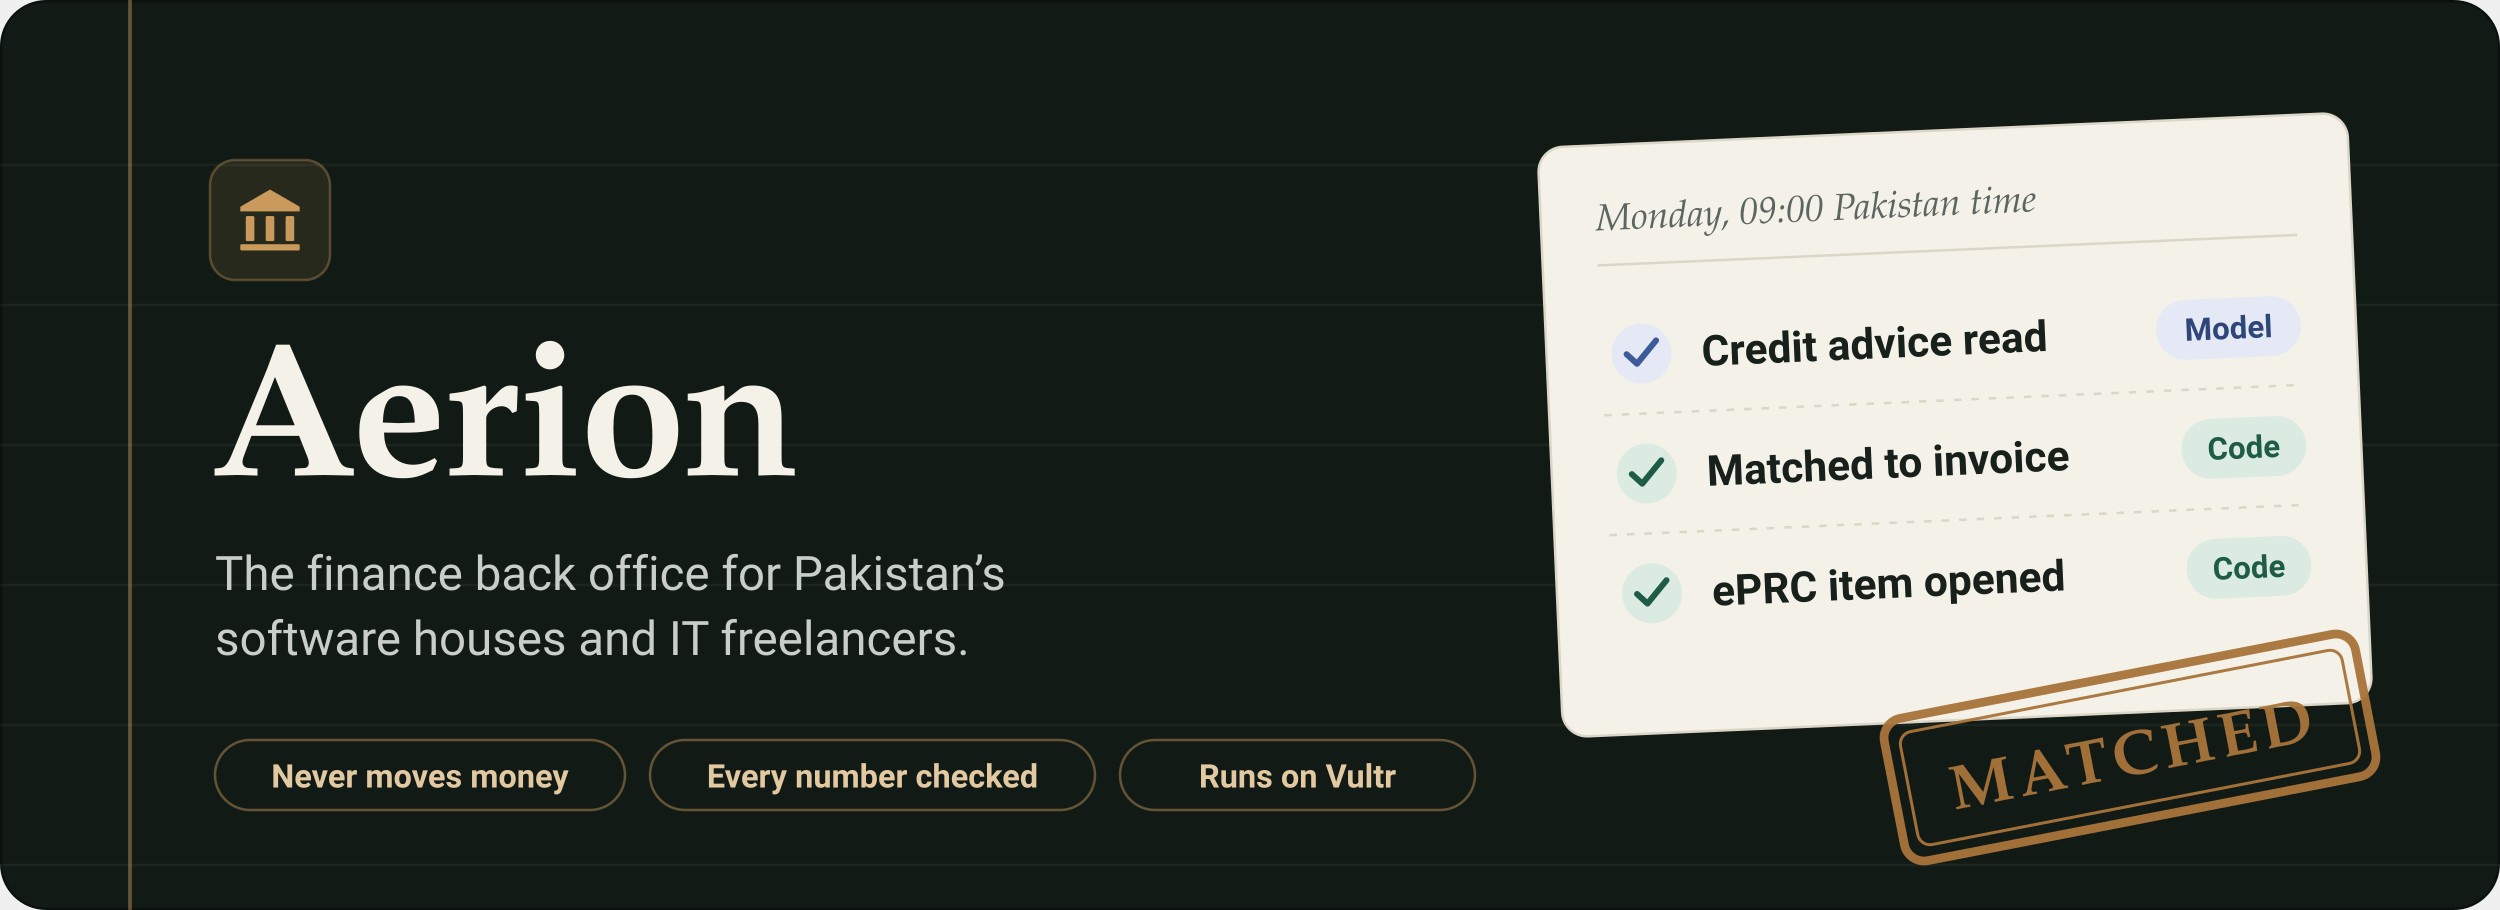
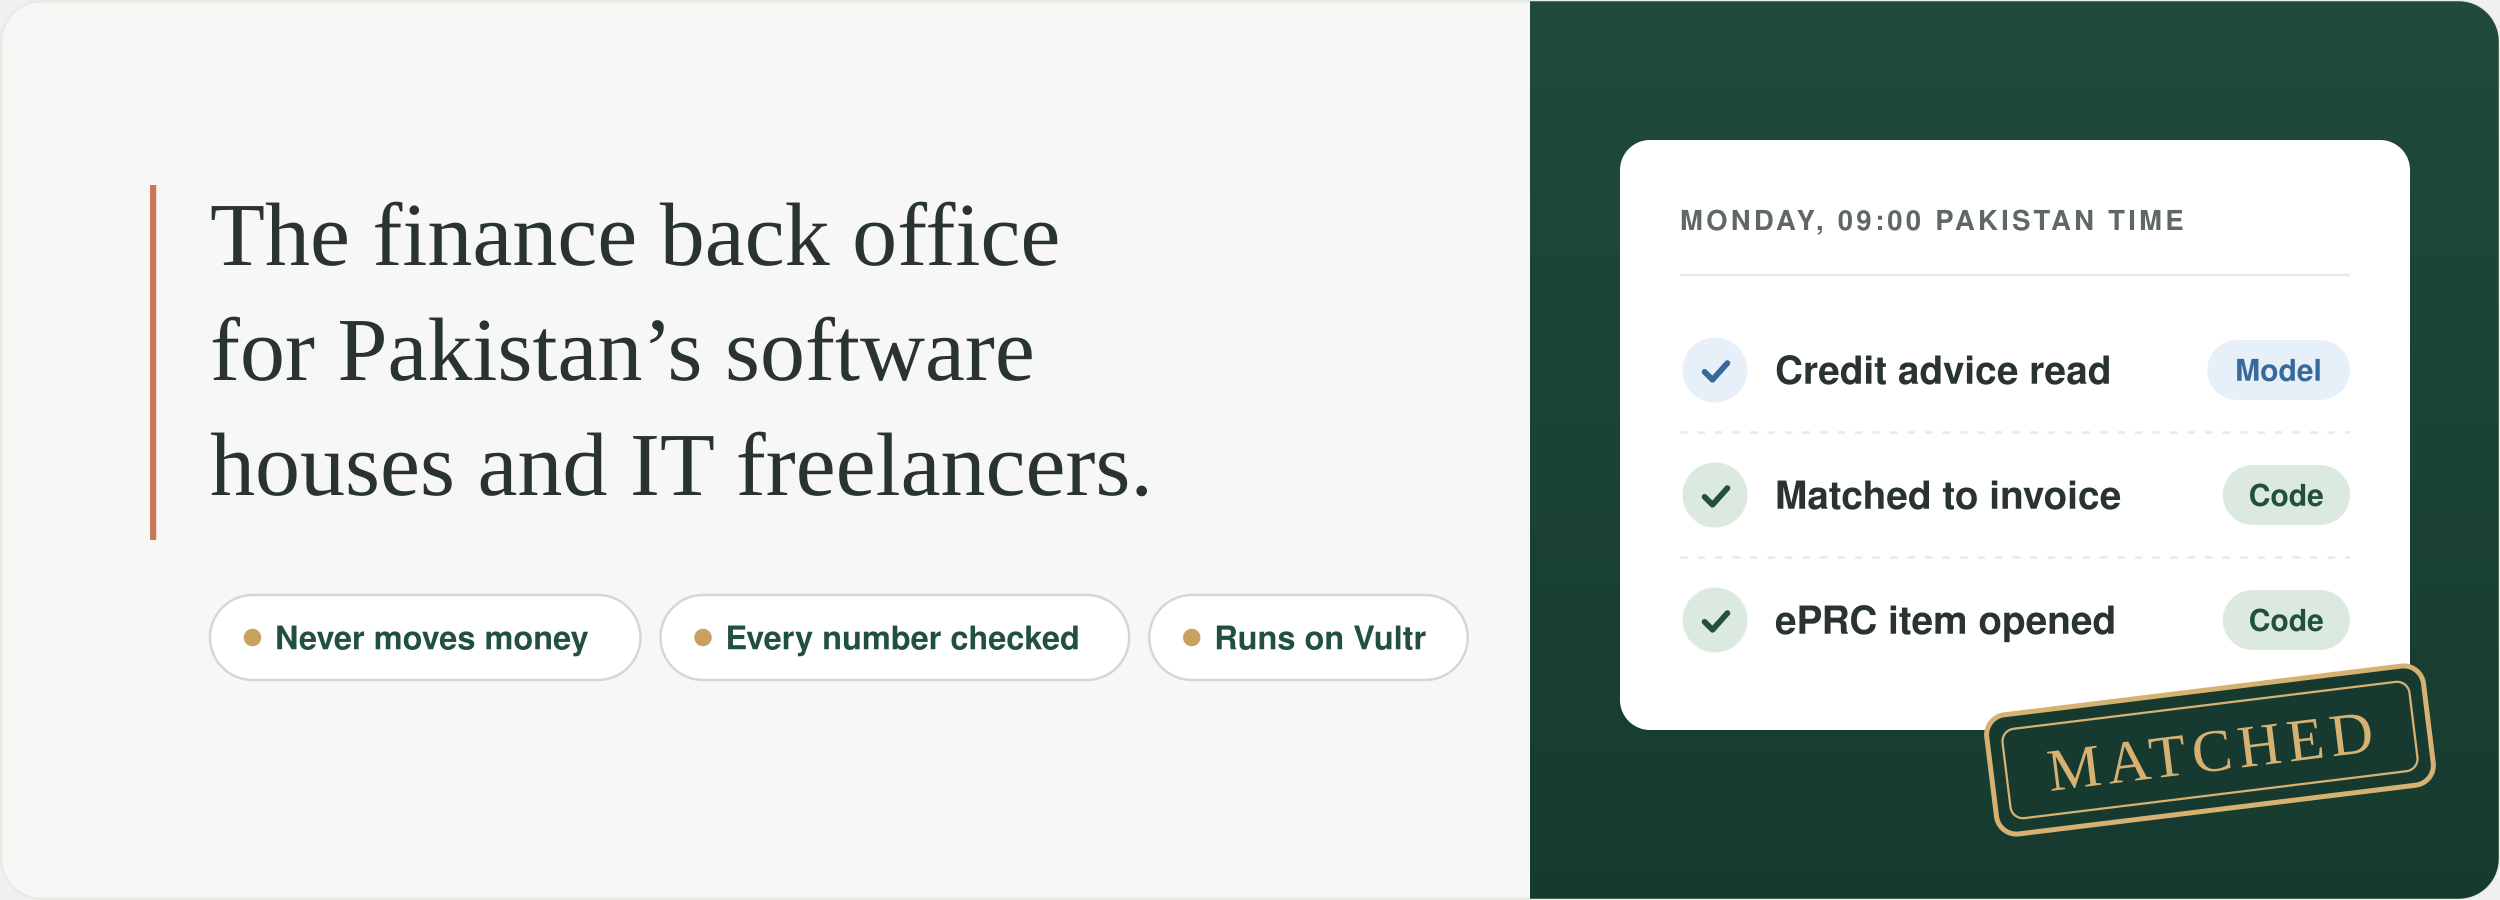
- <svg xmlns="http://www.w3.org/2000/svg" viewBox="0 0 1000 364" width="1000" height="364" role="img" aria-labelledby="t d">
-   <style>.serif{font-family:'Source Serif 4',Georgia,'Iowan Old Style','Palatino Linotype',Palatino,'Times New Roman',serif}.sans{font-family:'IBM Plex Sans',ui-sans-serif,system-ui,-apple-system,'Segoe UI',Roboto,'Helvetica Neue',Arial,sans-serif}</style>
-   <rect x="0.5" y="0.5" width="999" height="363" rx="18" fill="#121A16" stroke="#0B110E" stroke-width="1" />
-   <g stroke="#E9E6DC" stroke-opacity=".05">
-     <line x1="0" y1="66" x2="1000" y2="66" />
-     <line x1="0" y1="122" x2="1000" y2="122" />
-     <line x1="0" y1="178" x2="1000" y2="178" />
-     <line x1="0" y1="234" x2="1000" y2="234" />
-     <line x1="0" y1="290" x2="1000" y2="290" />
-     <line x1="0" y1="346" x2="1000" y2="346" />
+ <svg xmlns="http://www.w3.org/2000/svg" viewBox="0 0 1000 360" width="1000" height="360" role="img" aria-labelledby="title" aria-describedby="desc">
+   <style>
+ .serif{font-family:'DM Serif Display',Georgia,'Times New Roman',serif;font-weight:400}
+ .sans{font-family:Manrope,'Segoe UI',Helvetica,Arial,sans-serif}
+ .mono{font-family:ui-monospace,SFMono-Regular,Menlo,Consolas,'Liberation Mono',monospace}
+ </style>
+   <defs>
+     <marker id="arrow" viewBox="0 0 10 10" refX="8" refY="5" markerWidth="6" markerHeight="6" orient="auto">
+       <path d="M1.5 1.5 8.5 5 1.5 8.5" fill="none" stroke="#5F6963" stroke-width="1.8" stroke-linecap="round" stroke-linejoin="round" />
+     </marker>
+     <linearGradient id="panel" x1="0" y1="0" x2="0" y2="1">
+       <stop offset="0" stop-color="#1F4A3C" />
+       <stop offset="1" stop-color="#163A2F" />
+     </linearGradient>
+   </defs>
+   <rect x="0.5" y="0.5" width="999" height="359" rx="16" fill="#F7F8F5" stroke="#E7EAE5" />
+   <path d="M612 0.5H983.5A16 16 0 0 1 999.5 16.5V343.5A16 16 0 0 1 983.5 359.5H612Z" fill="url(#panel)" />
+   <rect x="60" y="74" width="2.5" height="142" fill="#C77959" />
+   <text x="84" y="106" class="serif" font-size="36" fill="#29332F">The finance back office</text>
+   <text x="84" y="152" class="serif" font-size="36" fill="#29332F">for Pakistan’s software</text>
+   <text x="84" y="198" class="serif" font-size="36" fill="#29332F">houses and IT freelancers.</text>
+   <rect x="84" y="238" width="172.2" height="34" rx="17" fill="#FFFFFF" stroke="#D3D9D2" />
+   <circle cx="101" cy="255" r="3.5" fill="#C9A15F" />
+   <text x="110" y="259.7" class="sans" font-size="13" font-weight="700" fill="#214F41">Never moves money</text>
+   <rect x="264.2" y="238" width="187.5" height="34" rx="17" fill="#FFFFFF" stroke="#D3D9D2" />
+   <circle cx="281.2" cy="255" r="3.5" fill="#C9A15F" />
+   <text x="290.2" y="259.7" class="sans" font-size="13" font-weight="700" fill="#214F41">Every number checked</text>
+   <rect x="459.7" y="238" width="127.4" height="34" rx="17" fill="#FFFFFF" stroke="#D3D9D2" />
+   <circle cx="476.7" cy="255" r="3.5" fill="#C9A15F" />
+   <text x="485.7" y="259.7" class="sans" font-size="13" font-weight="700" fill="#214F41">Runs on Vultr</text>
+   <rect x="648" y="56" width="316" height="236" rx="12" fill="#FFFFFF" />
+   <text x="672" y="92" class="sans" font-size="11" font-weight="700" letter-spacing="1.3" fill="#5F6963">MONDAY, 09:00 PAKISTAN TIME</text>
+   <line x1="672" y1="110" x2="940" y2="110" stroke="#E7EAE5" />
+   <circle cx="686" cy="148" r="13" fill="#E7EFF8" />
+   <g transform="translate(678 140) scale(0.7)" fill="none" stroke="#356A9A" stroke-width="3.3" stroke-linecap="round" stroke-linejoin="round">
+     <polyline points="5.5,12.5 10,17 18.5,7.5" />
  </g>
-   <line x1="52" y1="0" x2="52" y2="364" stroke="#C99A5B" stroke-opacity=".45" stroke-width="1.5" />
-   <g transform="translate(84 64)">
-     <rect width="48" height="48" rx="10" fill="#C99A5B" fill-opacity=".12" stroke="#C99A5B" stroke-opacity=".35" />
-     <g transform="translate(9 9) scale(1.25)" fill="#C99A5B">
-       <path d="M12 2.25 21.5 7.75v1.5h-19v-1.5z" />
-       <rect x="4.25" y="10.75" width="2.75" height="8" rx="0.4" />
-       <rect x="10.625" y="10.75" width="2.75" height="8" rx="0.4" />
-       <rect x="17" y="10.75" width="2.75" height="8" rx="0.4" />
-       <rect x="2.5" y="19.75" width="19" height="2" rx="0.4" />
-     </g>
+   <text x="710" y="153.5" class="sans" font-size="15.5" font-weight="700" fill="#29332F">Credit advice read</text>
+   <rect x="882.9" y="136" width="57.1" height="24" rx="12" fill="#E7EFF8" />
+   <text x="911.4" y="152.3" class="sans" font-size="12" font-weight="700" text-anchor="middle" fill="#356A9A">Model</text>
+   <line x1="672" y1="173" x2="940" y2="173" stroke="#E7EAE5" stroke-dasharray="3 4" />
+   <circle cx="686" cy="198" r="13" fill="#DCE9DF" />
+   <g transform="translate(678 190) scale(0.7)" fill="none" stroke="#214F41" stroke-width="3.3" stroke-linecap="round" stroke-linejoin="round">
+     <polyline points="5.5,12.5 10,17 18.5,7.5" />
  </g>
-   <text x="84" y="190" class="serif" font-size="76" font-weight="600" fill="#F4F1E8" letter-spacing="-1">Aerion</text>
-   <text x="86" y="236" class="sans" font-size="19" fill="#C9CFC8">The finance back office for Pakistan’s</text>
-   <text x="86" y="262" class="sans" font-size="19" fill="#C9CFC8">software houses and IT freelancers.</text>
-   <g class="sans" font-size="13" font-weight="600">
-     <rect x="86" y="296" width="164" height="28" rx="14" fill="none" stroke="#C99A5B" stroke-opacity=".45" />
-     <text x="168" y="315" fill="#E2C9A2" text-anchor="middle">Never moves money</text>
-     <rect x="260" y="296" width="178" height="28" rx="14" fill="none" stroke="#C99A5B" stroke-opacity=".45" />
-     <text x="349" y="315" fill="#E2C9A2" text-anchor="middle">Every number checked</text>
-     <rect x="448" y="296" width="142" height="28" rx="14" fill="none" stroke="#C99A5B" stroke-opacity=".45" />
-     <text x="519" y="315" fill="#E2C9A2" text-anchor="middle">Runs on Vultr</text>
+   <text x="710" y="203.5" class="sans" font-size="15.5" font-weight="700" fill="#29332F">Matched to invoice</text>
+   <rect x="889.1" y="186" width="50.9" height="24" rx="12" fill="#DCE9DF" />
+   <text x="914.5" y="202.3" class="sans" font-size="12" font-weight="700" text-anchor="middle" fill="#214F41">Code</text>
+   <line x1="672" y1="223" x2="940" y2="223" stroke="#E7EAE5" stroke-dasharray="3 4" />
+   <circle cx="686" cy="248" r="13" fill="#DCE9DF" />
+   <g transform="translate(678 240) scale(0.7)" fill="none" stroke="#214F41" stroke-width="3.3" stroke-linecap="round" stroke-linejoin="round">
+     <polyline points="5.5,12.5 10,17 18.5,7.5" />
  </g>
-   <g transform="rotate(-2.5 782 170)">
-     <rect x="620" y="52" width="324" height="236" rx="10" fill="#F4F1E8" stroke="#DCD6C6" />
-     <text x="642" y="86" class="serif" font-size="15" font-style="italic" fill="#5C6660">Monday, 09:00 Pakistan time</text>
-     <line x1="642" y1="100" x2="922" y2="100" stroke="#DCD6C6" />
-     <circle cx="658" cy="136" r="12" fill="#E4E9F5" />
-     <path d="M652,136 l4,4 l8,-9" fill="none" stroke="#3D5A99" stroke-width="2.4" stroke-linecap="round" stroke-linejoin="round" />
-     <text x="682" y="142" class="sans" font-size="17" font-weight="600" fill="#17201B">Credit advice read</text>
-     <rect x="864" y="124" width="58" height="24" rx="12" fill="#E4E9F5" />
-     <text x="893" y="140.4" class="sans" font-size="12.5" font-weight="600" fill="#2F4778" text-anchor="middle">Model</text>
-     <line x1="642" y1="160" x2="922" y2="160" stroke="#DCD6C6" stroke-dasharray="3 4" />
-     <circle cx="658" cy="184" r="12" fill="#DCEBE2" />
-     <path d="M652,184 l4,4 l8,-9" fill="none" stroke="#1F5C47" stroke-width="2.4" stroke-linecap="round" stroke-linejoin="round" />
-     <text x="682" y="190" class="sans" font-size="17" font-weight="600" fill="#17201B">Matched to invoice</text>
-     <rect x="872" y="172" width="50" height="24" rx="12" fill="#DCEBE2" />
-     <text x="897" y="188.4" class="sans" font-size="12.5" font-weight="600" fill="#1F5C47" text-anchor="middle">Code</text>
-     <line x1="642" y1="208" x2="922" y2="208" stroke="#DCD6C6" stroke-dasharray="3 4" />
-     <circle cx="658" cy="232" r="12" fill="#DCEBE2" />
-     <path d="M652,232 l4,4 l8,-9" fill="none" stroke="#1F5C47" stroke-width="2.4" stroke-linecap="round" stroke-linejoin="round" />
-     <text x="682" y="238" class="sans" font-size="17" font-weight="600" fill="#17201B">ePRC item opened</text>
-     <rect x="872" y="220" width="50" height="24" rx="12" fill="#DCEBE2" />
-     <text x="897" y="236.4" class="sans" font-size="12.5" font-weight="600" fill="#1F5C47" text-anchor="middle">Code</text>
-   </g>
-   <g transform="rotate(-11 852 299)" opacity=".95">
-     <rect x="756" y="270" width="192" height="58" rx="8" fill="none" stroke="#A8743A" stroke-width="3.5" />
-     <rect x="762" y="276" width="180" height="46" rx="5" fill="none" stroke="#A8743A" stroke-width="1.2" />
-     <text x="852" y="310" class="serif" font-size="25" font-weight="700" fill="#A8743A" text-anchor="middle" letter-spacing="2">MATCHED</text>
+   <text x="710" y="253.5" class="sans" font-size="15.5" font-weight="700" fill="#29332F">ePRC item opened</text>
+   <rect x="889.1" y="236" width="50.9" height="24" rx="12" fill="#DCE9DF" />
+   <text x="914.5" y="252.3" class="sans" font-size="12" font-weight="700" text-anchor="middle" fill="#214F41">Code</text>
+   <g transform="rotate(-7 884 300)">
+     <rect x="796" y="276" width="176" height="48" rx="8" fill="#163A2F" stroke="#D6B172" stroke-width="2" />
+     <rect x="802" y="282" width="164" height="36" rx="5" fill="none" stroke="#D6B172" stroke-width="0.9" />
+     <text x="884" y="308.5" class="serif" font-size="24" letter-spacing="2.5" text-anchor="middle" fill="#D6B172">MATCHED</text>
  </g>
</svg>
